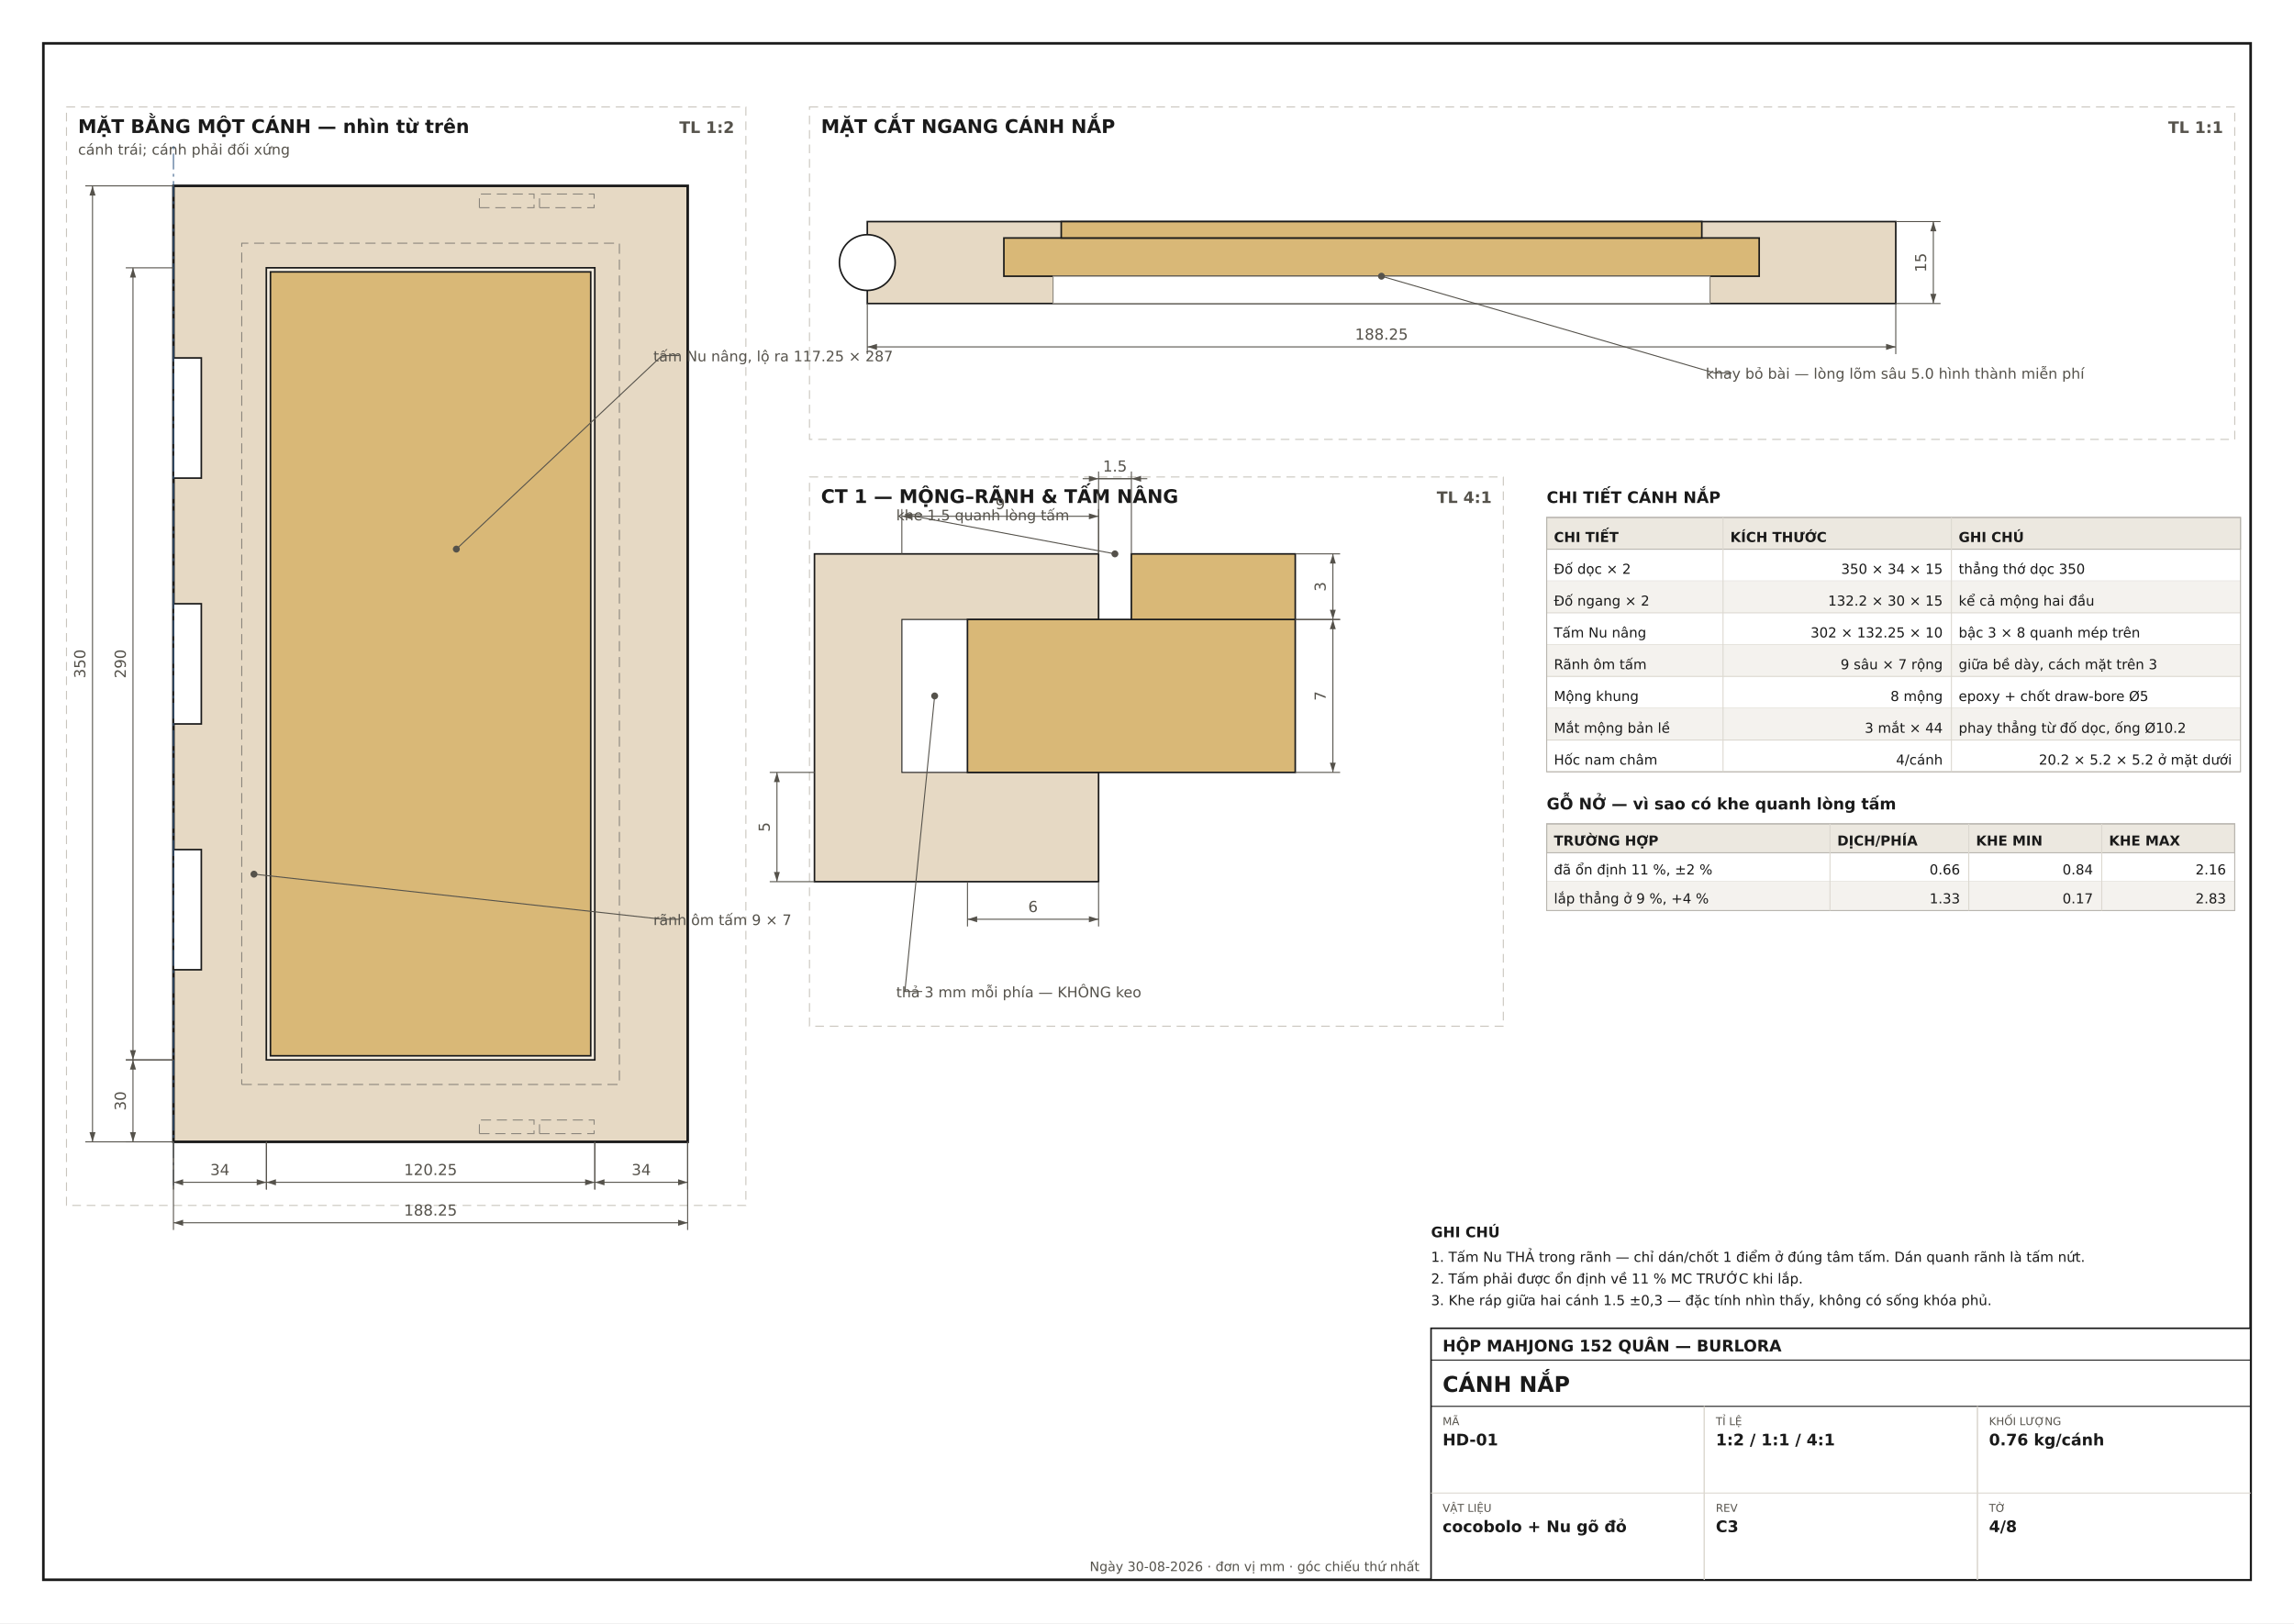
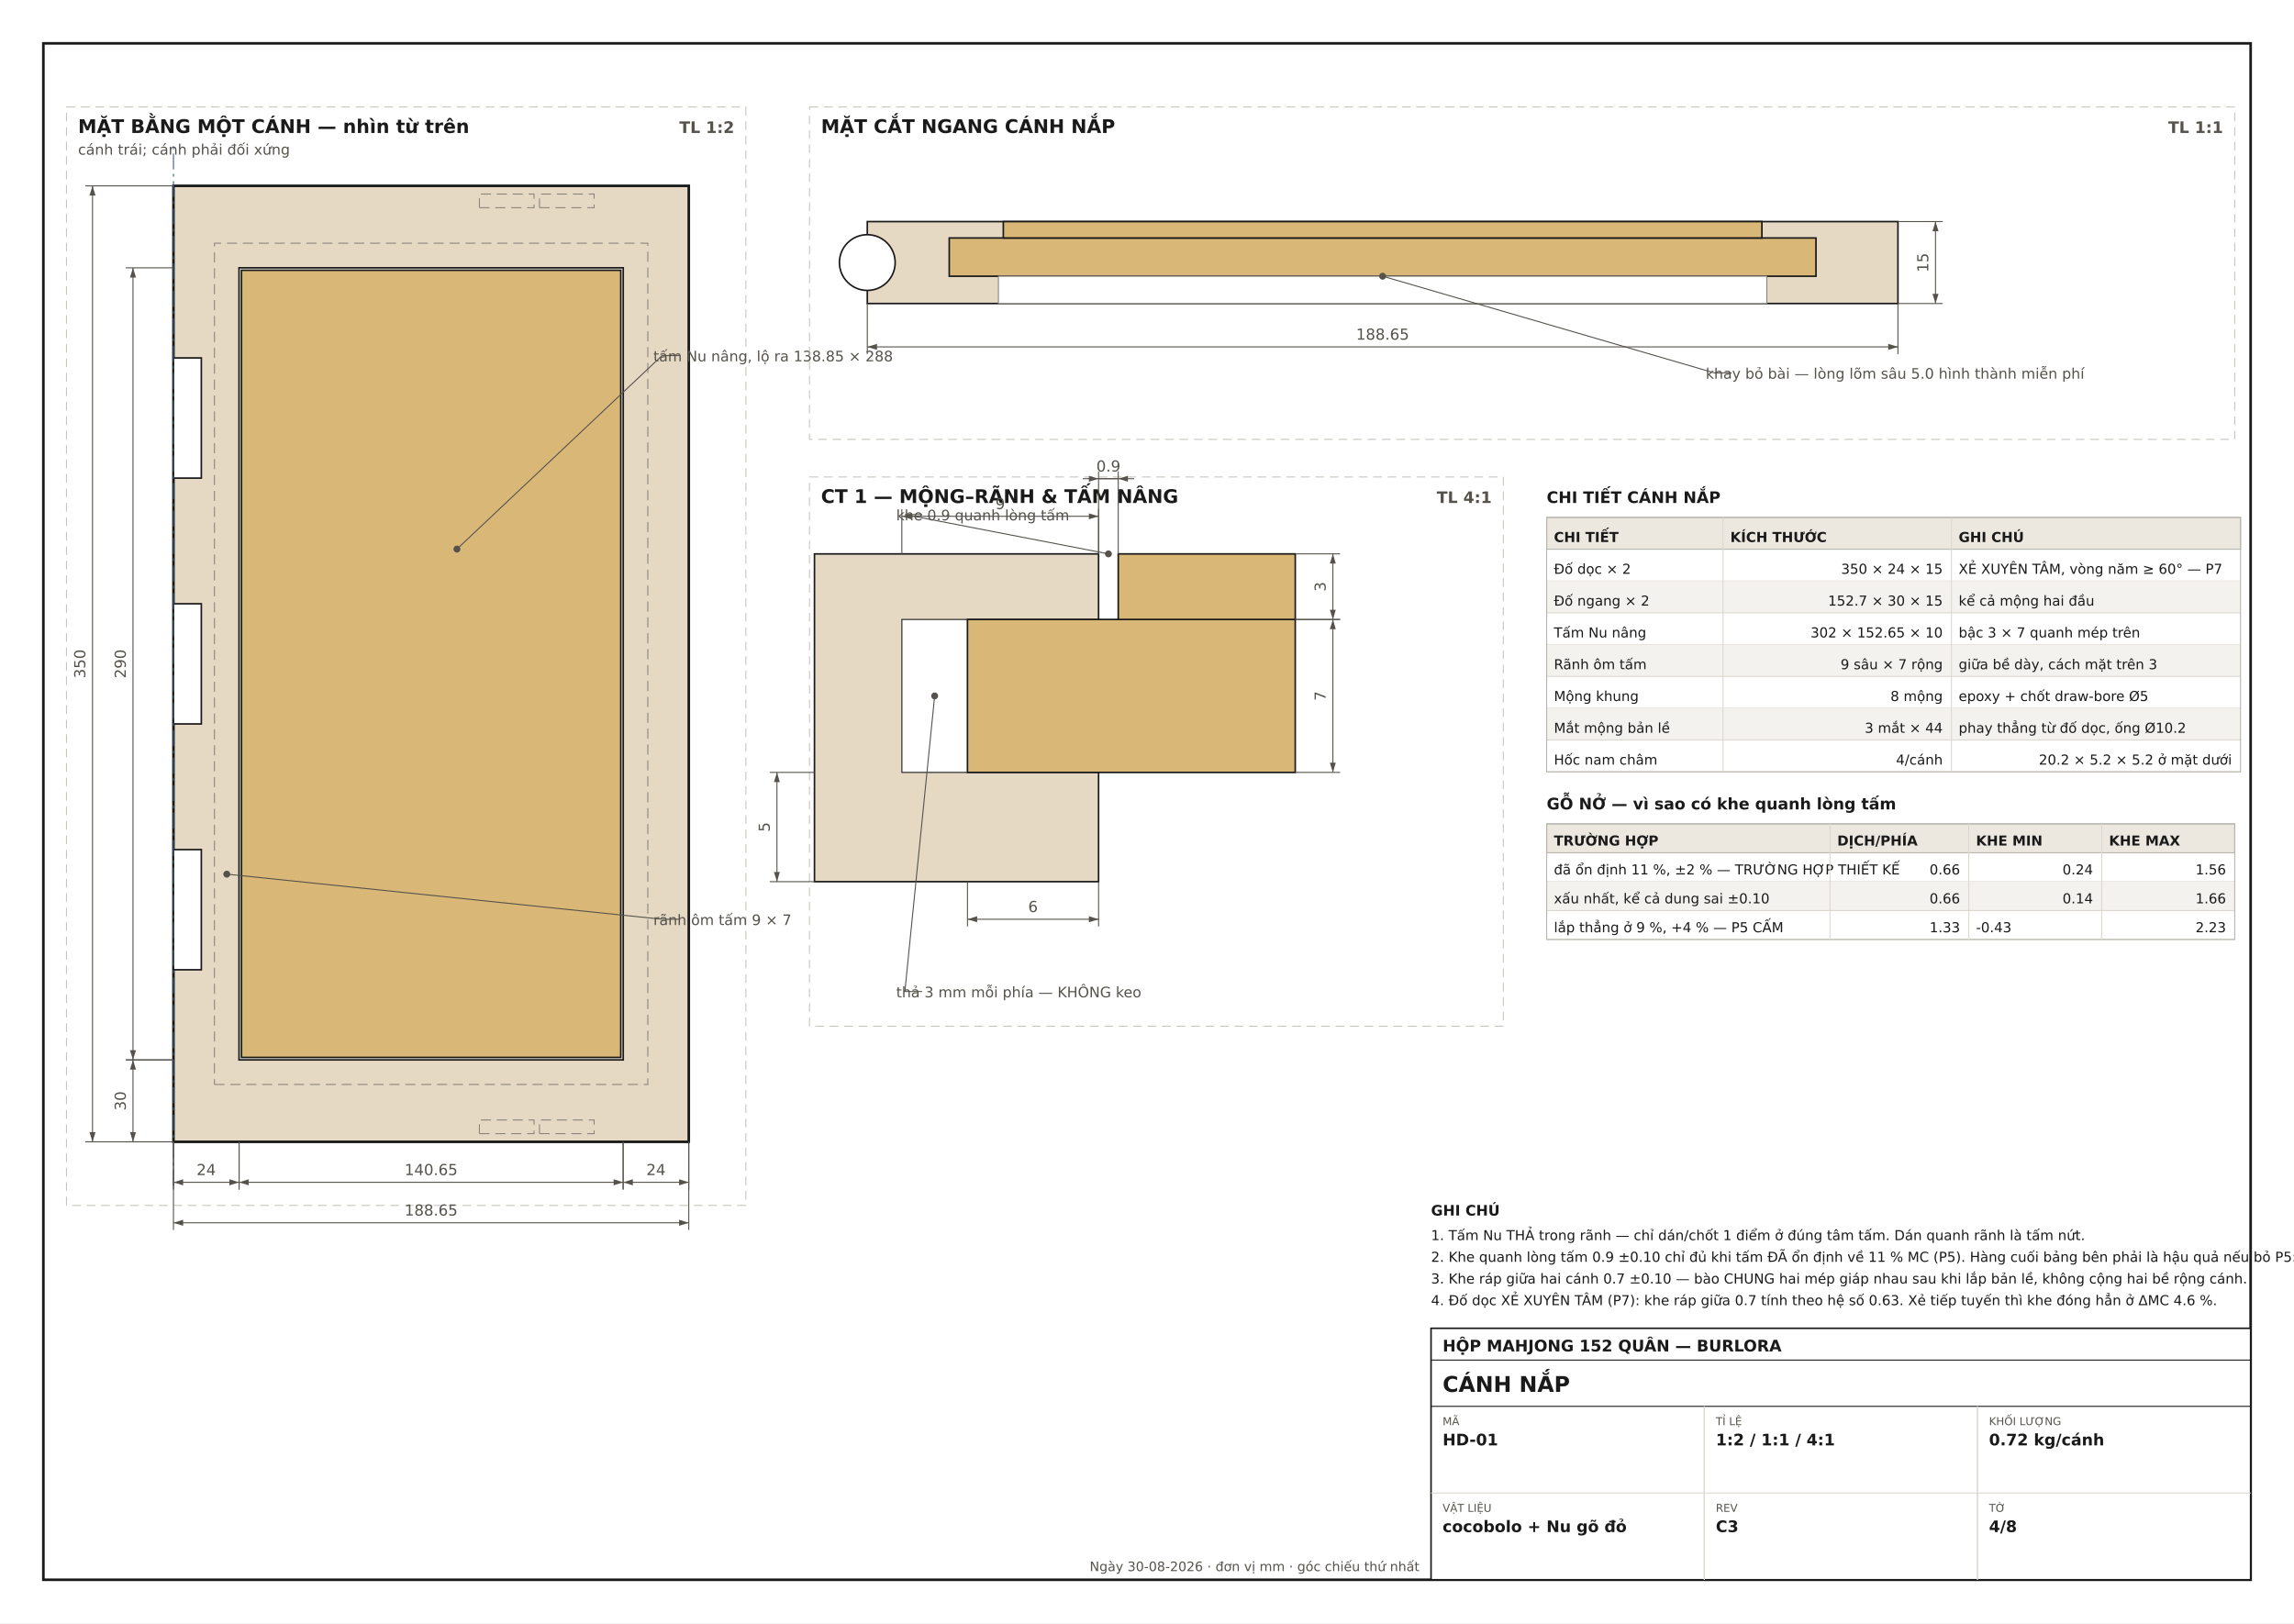
<svg xmlns="http://www.w3.org/2000/svg" width="1587" height="1123" viewBox="0 0 1587 1123" font-family="DejaVu Sans" font-size="10">
  <rect width="100%" height="100%" fill="#ffffff" />
  <rect x="30" y="30" width="1527" height="1063" fill="none" stroke="#1a1a1a" stroke-width="1.8" />
-   <text x="990" y="856" font-size="10" font-weight="bold" fill="#1a1a1a">GHI CHÚ</text>
-   <text x="990" y="873" font-size="9.5" fill="#1a1a1a">1. Tấm Nu THẢ trong rãnh — chỉ dán/chốt 1 điểm ở đúng tâm tấm. Dán quanh rãnh là tấm nứt.</text>
-   <text x="990" y="888" font-size="9.5" fill="#1a1a1a">2. Tấm phải được ổn định về 11 % MC TRƯỚC khi lắp.</text>
-   <text x="990" y="903" font-size="9.5" fill="#1a1a1a">3. Khe ráp giữa hai cánh 1.5 ±0,3 — đặc tính nhìn thấy, không có sống khóa phủ.</text>
+   <text x="990" y="841" font-size="10" font-weight="bold" fill="#1a1a1a">GHI CHÚ</text>
+   <text x="990" y="858" font-size="9.5" fill="#1a1a1a">1. Tấm Nu THẢ trong rãnh — chỉ dán/chốt 1 điểm ở đúng tâm tấm. Dán quanh rãnh là tấm nứt.</text>
+   <text x="990" y="873" font-size="9.5" fill="#1a1a1a">2. Khe quanh lòng tấm 0.9 ±0.10 chỉ đủ khi tấm ĐÃ ổn định về 11 % MC (P5). Hàng cuối bảng bên phải là hậu quả nếu bỏ P5: khe âm, tấm ép vỡ mộng khung.</text>
+   <text x="990" y="888" font-size="9.5" fill="#1a1a1a">3. Khe ráp giữa hai cánh 0.7 ±0.10 — bào CHUNG hai mép giáp nhau sau khi lắp bản lề, không cộng hai bề rộng cánh.</text>
+   <text x="990" y="903" font-size="9.5" fill="#1a1a1a">4. Đố dọc XẺ XUYÊN TÂM (P7): khe ráp giữa 0.7 tính theo hệ số 0.63. Xẻ tiếp tuyến thì khe đóng hẳn ở ΔMC 4.6 %.</text>
  <rect x="46" y="74" width="470" height="760" fill="none" stroke="#c9c5bd" stroke-width="0.7" stroke-dasharray="6,4" />
  <text x="54" y="92" font-size="13" font-weight="bold" fill="#1a1a1a">MẶT BẰNG MỘT CÁNH — nhìn từ trên</text>
  <text x="54" y="107" font-size="10" fill="#55524b">cánh trái; cánh phải đối xứng</text>
  <text x="508" y="92" text-anchor="end" font-size="11" font-weight="bold" fill="#55524b">TL 1:2</text>
-   <rect x="120.00" y="128.58" width="355.75" height="661.42" fill="#e6d9c4" stroke="#1a1a1a" stroke-width="1.8" />
-   <rect x="184.25" y="185.28" width="227.24" height="548.03" fill="#f6efe2" stroke="#1a1a1a" stroke-width="1.1" />
-   <rect x="187.09" y="188.11" width="221.57" height="542.36" fill="#d9b877" stroke="#1a1a1a" stroke-width="1.1" />
-   <path d="M 167.24,750.31 L 428.50,750.31 L 428.50,168.27 L 167.24,168.27 L 167.24,750.31" fill="none" stroke="#8a857c" stroke-width="0.7" stroke-dasharray="7,4" />
+   <rect x="120.00" y="128.58" width="356.50" height="661.42" fill="#e6d9c4" stroke="#1a1a1a" stroke-width="1.8" />
+   <rect x="165.35" y="185.28" width="265.80" height="548.03" fill="#f6efe2" stroke="#1a1a1a" stroke-width="1.1" />
+   <rect x="167.06" y="186.98" width="262.39" height="544.63" fill="#d9b877" stroke="#1a1a1a" stroke-width="1.1" />
+   <path d="M 148.35,750.31 L 448.16,750.31 L 448.16,168.27 L 148.35,168.27 L 148.35,750.31" fill="none" stroke="#8a857c" stroke-width="0.7" stroke-dasharray="7,4" />
  <rect x="120.00" y="587.80" width="19.28" height="83.15" fill="#ffffff" stroke="#1a1a1a" stroke-width="1.1" />
  <rect x="120.00" y="417.72" width="19.28" height="83.15" fill="#ffffff" stroke="#1a1a1a" stroke-width="1.1" />
  <rect x="120.00" y="247.64" width="19.28" height="83.15" fill="#ffffff" stroke="#1a1a1a" stroke-width="1.1" />
  <path d="M 120.00,820.24 L 120.00,98.35" fill="none" stroke="#3a5f8a" stroke-width="0.7" stroke-dasharray="11,3,2,3" />
  <path d="M 331.65,784.33 L 369.45,784.33 L 369.45,774.88 L 331.65,774.88 L 331.65,784.33" fill="none" stroke="#8a857c" stroke-width="0.7" stroke-dasharray="7,4" />
  <path d="M 331.65,143.70 L 369.45,143.70 L 369.45,134.25 L 331.65,134.25 L 331.65,143.70" fill="none" stroke="#8a857c" stroke-width="0.7" stroke-dasharray="7,4" />
  <path d="M 373.23,784.33 L 411.02,784.33 L 411.02,774.88 L 373.23,774.88 L 373.23,784.33" fill="none" stroke="#8a857c" stroke-width="0.7" stroke-dasharray="7,4" />
  <path d="M 373.23,143.70 L 411.02,143.70 L 411.02,134.25 L 373.23,134.25 L 373.23,143.70" fill="none" stroke="#8a857c" stroke-width="0.7" stroke-dasharray="7,4" />
  <line x1="120.0" y1="790.0" x2="120.0" y2="823.0" stroke="#55524b" stroke-width="0.7" />
-   <line x1="184.3" y1="790.0" x2="184.3" y2="823.0" stroke="#55524b" stroke-width="0.7" />
-   <line x1="120.0" y1="818.0" x2="184.3" y2="818.0" stroke="#55524b" stroke-width="0.7" />
+   <line x1="165.4" y1="790.0" x2="165.4" y2="823.0" stroke="#55524b" stroke-width="0.7" />
+   <line x1="120.0" y1="818.0" x2="165.4" y2="818.0" stroke="#55524b" stroke-width="0.7" />
  <polygon points="120.0,818.0 126.7,815.9 126.7,820.1" fill="#55524b" />
-   <polygon points="184.3,818.0 177.6,820.1 177.6,815.9" fill="#55524b" />
-   <text x="152.126" y="813.0" text-anchor="middle" font-size="10.5" fill="#55524b">34</text>
-   <line x1="184.3" y1="790.0" x2="184.3" y2="823.0" stroke="#55524b" stroke-width="0.7" />
-   <line x1="411.5" y1="790.0" x2="411.5" y2="823.0" stroke="#55524b" stroke-width="0.7" />
-   <line x1="184.3" y1="818.0" x2="411.5" y2="818.0" stroke="#55524b" stroke-width="0.7" />
-   <polygon points="184.3,818.0 190.9,815.9 190.9,820.1" fill="#55524b" />
-   <polygon points="411.5,818.0 404.8,820.1 404.8,815.9" fill="#55524b" />
-   <text x="297.874" y="813.0" text-anchor="middle" font-size="10.5" fill="#55524b">120.25</text>
-   <line x1="411.5" y1="790.0" x2="411.5" y2="823.0" stroke="#55524b" stroke-width="0.7" />
-   <line x1="475.7" y1="790.0" x2="475.7" y2="823.0" stroke="#55524b" stroke-width="0.7" />
-   <line x1="411.5" y1="818.0" x2="475.7" y2="818.0" stroke="#55524b" stroke-width="0.7" />
-   <polygon points="411.5,818.0 418.2,815.9 418.2,820.1" fill="#55524b" />
-   <polygon points="475.7,818.0 469.1,820.1 469.1,815.9" fill="#55524b" />
-   <text x="443.622" y="813.0" text-anchor="middle" font-size="10.5" fill="#55524b">34</text>
+   <polygon points="165.4,818.0 158.7,820.1 158.7,815.9" fill="#55524b" />
+   <text x="142.677" y="813.0" text-anchor="middle" font-size="10.5" fill="#55524b">24</text>
+   <line x1="165.4" y1="790.0" x2="165.4" y2="823.0" stroke="#55524b" stroke-width="0.7" />
+   <line x1="431.1" y1="790.0" x2="431.1" y2="823.0" stroke="#55524b" stroke-width="0.7" />
+   <line x1="165.4" y1="818.0" x2="431.1" y2="818.0" stroke="#55524b" stroke-width="0.7" />
+   <polygon points="165.4,818.0 172.0,815.9 172.0,820.1" fill="#55524b" />
+   <polygon points="431.1,818.0 424.5,820.1 424.5,815.9" fill="#55524b" />
+   <text x="298.252" y="813.0" text-anchor="middle" font-size="10.5" fill="#55524b">140.65</text>
+   <line x1="431.1" y1="790.0" x2="431.1" y2="823.0" stroke="#55524b" stroke-width="0.7" />
+   <line x1="476.5" y1="790.0" x2="476.5" y2="823.0" stroke="#55524b" stroke-width="0.7" />
+   <line x1="431.1" y1="818.0" x2="476.5" y2="818.0" stroke="#55524b" stroke-width="0.7" />
+   <polygon points="431.1,818.0 437.8,815.9 437.8,820.1" fill="#55524b" />
+   <polygon points="476.5,818.0 469.8,820.1 469.8,815.9" fill="#55524b" />
+   <text x="453.827" y="813.0" text-anchor="middle" font-size="10.5" fill="#55524b">24</text>
  <line x1="120.0" y1="790.0" x2="120.0" y2="851.0" stroke="#55524b" stroke-width="0.7" />
-   <line x1="475.7" y1="790.0" x2="475.7" y2="851.0" stroke="#55524b" stroke-width="0.7" />
-   <line x1="120.0" y1="846.0" x2="475.7" y2="846.0" stroke="#55524b" stroke-width="0.7" />
+   <line x1="476.5" y1="790.0" x2="476.5" y2="851.0" stroke="#55524b" stroke-width="0.7" />
+   <line x1="120.0" y1="846.0" x2="476.5" y2="846.0" stroke="#55524b" stroke-width="0.7" />
  <polygon points="120.0,846.0 126.7,843.9 126.7,848.1" fill="#55524b" />
-   <polygon points="475.7,846.0 469.1,848.1 469.1,843.9" fill="#55524b" />
-   <text x="297.874" y="841.0" text-anchor="middle" font-size="10.5" fill="#55524b">188.25</text>
+   <polygon points="476.5,846.0 469.8,848.1 469.8,843.9" fill="#55524b" />
+   <text x="298.252" y="841.0" text-anchor="middle" font-size="10.5" fill="#55524b">188.65</text>
  <line x1="120.0" y1="790.0" x2="87.0" y2="790.0" stroke="#55524b" stroke-width="0.7" />
  <line x1="120.0" y1="733.3" x2="87.0" y2="733.3" stroke="#55524b" stroke-width="0.7" />
  <line x1="92.0" y1="790.0" x2="92.0" y2="733.3" stroke="#55524b" stroke-width="0.7" />
  <polygon points="92.0,790.0 89.9,783.3 94.1,783.3" fill="#55524b" />
  <polygon points="92.0,733.3 94.1,740.0 89.9,740.0" fill="#55524b" />
  <g transform="translate(87.0,761.7) rotate(-90)">
    <text x="0" y="0" text-anchor="middle" font-size="10.5" fill="#55524b">30</text>
  </g>
  <line x1="120.0" y1="733.3" x2="87.0" y2="733.3" stroke="#55524b" stroke-width="0.7" />
  <line x1="120.0" y1="185.3" x2="87.0" y2="185.3" stroke="#55524b" stroke-width="0.7" />
  <line x1="92.0" y1="733.3" x2="92.0" y2="185.3" stroke="#55524b" stroke-width="0.7" />
  <polygon points="92.0,733.3 89.9,726.6 94.1,726.6" fill="#55524b" />
  <polygon points="92.0,185.3 94.1,192.0 89.9,192.0" fill="#55524b" />
  <g transform="translate(87.0,459.3) rotate(-90)">
    <text x="0" y="0" text-anchor="middle" font-size="10.5" fill="#55524b">290</text>
  </g>
  <line x1="120.0" y1="790.0" x2="59.0" y2="790.0" stroke="#55524b" stroke-width="0.7" />
  <line x1="120.0" y1="128.6" x2="59.0" y2="128.6" stroke="#55524b" stroke-width="0.7" />
  <line x1="64.0" y1="790.0" x2="64.0" y2="128.6" stroke="#55524b" stroke-width="0.7" />
  <polygon points="64.0,790.0 61.9,783.3 66.1,783.3" fill="#55524b" />
  <polygon points="64.0,128.6 66.1,135.3 61.9,135.3" fill="#55524b" />
  <g transform="translate(59.0,459.3) rotate(-90)">
    <text x="0" y="0" text-anchor="middle" font-size="10.5" fill="#55524b">350</text>
  </g>
-   <polyline points="315.7,379.9 458.0,246.0 470.0,246.0" fill="none" stroke="#55524b" stroke-width="0.7" />
-   <circle cx="315.7" cy="379.9" r="2.4" fill="#55524b" />
-   <text x="452" y="250" text-anchor="start" font-size="10" fill="#55524b">tấm Nu nâng, lộ ra 117.25 × 287</text>
-   <polyline points="175.7,604.8 458.0,636.0 470.0,636.0" fill="none" stroke="#55524b" stroke-width="0.7" />
-   <circle cx="175.7" cy="604.8" r="2.4" fill="#55524b" />
+   <polyline points="316.1,379.9 458.0,246.0 470.0,246.0" fill="none" stroke="#55524b" stroke-width="0.7" />
+   <circle cx="316.1" cy="379.9" r="2.4" fill="#55524b" />
+   <text x="452" y="250" text-anchor="start" font-size="10" fill="#55524b">tấm Nu nâng, lộ ra 138.85 × 288</text>
+   <polyline points="156.9,604.8 458.0,636.0 470.0,636.0" fill="none" stroke="#55524b" stroke-width="0.7" />
+   <circle cx="156.9" cy="604.8" r="2.4" fill="#55524b" />
  <text x="452" y="640" text-anchor="start" font-size="10" fill="#55524b">rãnh ôm tấm 9 × 7</text>
  <rect x="560" y="74" width="986" height="230" fill="none" stroke="#c9c5bd" stroke-width="0.7" stroke-dasharray="6,4" />
  <text x="568" y="92" font-size="13" font-weight="bold" fill="#1a1a1a">MẶT CẮT NGANG CÁNH NẮP</text>
  <text x="1538" y="92" text-anchor="end" font-size="11" font-weight="bold" fill="#55524b">TL 1:1</text>
-   <rect x="600.00" y="153.31" width="711.50" height="56.69" fill="#e6d9c4" stroke="#1a1a1a" stroke-width="1.1" />
-   <rect x="694.49" y="164.65" width="522.52" height="26.46" fill="#d9b877" stroke="#1a1a1a" stroke-width="1.1" />
-   <rect x="734.17" y="153.31" width="443.15" height="11.34" fill="#d9b877" stroke="#1a1a1a" stroke-width="1.1" />
-   <rect x="728.50" y="191.10" width="454.49" height="18.90" fill="#ffffff" stroke="#8a857c" stroke-width="0.7" />
+   <rect x="600.00" y="153.31" width="713.01" height="56.69" fill="#e6d9c4" stroke="#1a1a1a" stroke-width="1.1" />
+   <rect x="656.69" y="164.65" width="599.62" height="26.46" fill="#d9b877" stroke="#1a1a1a" stroke-width="1.1" />
+   <rect x="694.11" y="153.31" width="524.79" height="11.34" fill="#d9b877" stroke="#1a1a1a" stroke-width="1.1" />
+   <rect x="690.71" y="191.10" width="531.59" height="18.90" fill="#ffffff" stroke="#8a857c" stroke-width="0.7" />
  <circle cx="600.00" cy="181.65" r="19.28" fill="#ffffff" stroke="#1a1a1a" stroke-width="1.1" />
-   <line x1="1311.5" y1="210.0" x2="1342.5" y2="210.0" stroke="#55524b" stroke-width="0.7" />
-   <line x1="1311.5" y1="153.3" x2="1342.5" y2="153.3" stroke="#55524b" stroke-width="0.7" />
-   <line x1="1337.5" y1="210.0" x2="1337.5" y2="153.3" stroke="#55524b" stroke-width="0.7" />
-   <polygon points="1337.5,210.0 1335.4,203.3 1339.6,203.3" fill="#55524b" />
-   <polygon points="1337.5,153.3 1339.6,160.0 1335.4,160.0" fill="#55524b" />
-   <g transform="translate(1332.5,181.7) rotate(-90)">
+   <line x1="1313.0" y1="210.0" x2="1344.0" y2="210.0" stroke="#55524b" stroke-width="0.7" />
+   <line x1="1313.0" y1="153.3" x2="1344.0" y2="153.3" stroke="#55524b" stroke-width="0.7" />
+   <line x1="1339.0" y1="210.0" x2="1339.0" y2="153.3" stroke="#55524b" stroke-width="0.7" />
+   <polygon points="1339.0,210.0 1336.9,203.3 1341.1,203.3" fill="#55524b" />
+   <polygon points="1339.0,153.3 1341.1,160.0 1336.9,160.0" fill="#55524b" />
+   <g transform="translate(1334.0,181.7) rotate(-90)">
    <text x="0" y="0" text-anchor="middle" font-size="10.5" fill="#55524b">15</text>
  </g>
  <line x1="600.0" y1="210.0" x2="600.0" y2="245.0" stroke="#55524b" stroke-width="0.7" />
-   <line x1="1311.5" y1="210.0" x2="1311.5" y2="245.0" stroke="#55524b" stroke-width="0.7" />
-   <line x1="600.0" y1="240.0" x2="1311.5" y2="240.0" stroke="#55524b" stroke-width="0.7" />
+   <line x1="1313.0" y1="210.0" x2="1313.0" y2="245.0" stroke="#55524b" stroke-width="0.7" />
+   <line x1="600.0" y1="240.0" x2="1313.0" y2="240.0" stroke="#55524b" stroke-width="0.7" />
  <polygon points="600.0,240.0 606.7,237.9 606.7,242.1" fill="#55524b" />
-   <polygon points="1311.5,240.0 1304.8,242.1 1304.8,237.9" fill="#55524b" />
-   <text x="955.748" y="235.0" text-anchor="middle" font-size="10.5" fill="#55524b">188.25</text>
-   <polyline points="955.7,191.1 1186.0,258.0 1198.0,258.0" fill="none" stroke="#55524b" stroke-width="0.7" />
-   <circle cx="955.7" cy="191.1" r="2.4" fill="#55524b" />
+   <polygon points="1313.0,240.0 1306.3,242.1 1306.3,237.9" fill="#55524b" />
+   <text x="956.504" y="235.0" text-anchor="middle" font-size="10.5" fill="#55524b">188.65</text>
+   <polyline points="956.5,191.1 1186.0,258.0 1198.0,258.0" fill="none" stroke="#55524b" stroke-width="0.7" />
+   <circle cx="956.5" cy="191.1" r="2.4" fill="#55524b" />
  <text x="1180" y="262" text-anchor="start" font-size="10" fill="#55524b">khay bỏ bài — lòng lõm sâu 5.0 hình thành miễn phí</text>
  <rect x="560" y="330" width="480" height="380" fill="none" stroke="#c9c5bd" stroke-width="0.7" stroke-dasharray="6,4" />
  <text x="568" y="348" font-size="13" font-weight="bold" fill="#1a1a1a">CT 1 — MỘNG–RÃNH &amp; TẤM NÂNG</text>
  <text x="1032" y="348" text-anchor="end" font-size="11" font-weight="bold" fill="#55524b">TL 4:1</text>
  <rect x="563.46" y="383.23" width="196.54" height="226.77" fill="#e6d9c4" stroke="#1a1a1a" stroke-width="1.1" />
  <rect x="623.94" y="428.58" width="136.06" height="105.83" fill="#ffffff" stroke="#1a1a1a" stroke-width="0.7" />
  <rect x="669.29" y="428.58" width="226.77" height="105.83" fill="#d9b877" stroke="#1a1a1a" stroke-width="1.1" />
-   <rect x="782.68" y="383.23" width="113.39" height="45.35" fill="#d9b877" stroke="#1a1a1a" stroke-width="1.1" />
+   <rect x="773.61" y="383.23" width="122.46" height="45.35" fill="#d9b877" stroke="#1a1a1a" stroke-width="1.1" />
  <line x1="623.9" y1="383.2" x2="623.9" y2="352.2" stroke="#55524b" stroke-width="0.7" />
  <line x1="760.0" y1="383.2" x2="760.0" y2="352.2" stroke="#55524b" stroke-width="0.7" />
  <line x1="623.9" y1="357.2" x2="760.0" y2="357.2" stroke="#55524b" stroke-width="0.7" />
  <polygon points="623.9,357.2 630.6,355.2 630.6,359.3" fill="#55524b" />
  <polygon points="760.0,357.2 753.3,359.3 753.3,355.2" fill="#55524b" />
  <text x="691.968" y="352.228" text-anchor="middle" font-size="10.5" fill="#55524b">9</text>
  <line x1="669.3" y1="610.0" x2="669.3" y2="641.0" stroke="#55524b" stroke-width="0.7" />
  <line x1="760.0" y1="610.0" x2="760.0" y2="641.0" stroke="#55524b" stroke-width="0.7" />
  <line x1="669.3" y1="636.0" x2="760.0" y2="636.0" stroke="#55524b" stroke-width="0.7" />
  <polygon points="669.3,636.0 676.0,633.9 676.0,638.1" fill="#55524b" />
  <polygon points="760.0,636.0 753.3,638.1 753.3,633.9" fill="#55524b" />
  <text x="714.646" y="631.0" text-anchor="middle" font-size="10.5" fill="#55524b">6</text>
  <line x1="760.0" y1="383.2" x2="760.0" y2="326.2" stroke="#55524b" stroke-width="0.7" />
-   <line x1="782.7" y1="383.2" x2="782.7" y2="326.2" stroke="#55524b" stroke-width="0.7" />
-   <line x1="760.0" y1="331.2" x2="782.7" y2="331.2" stroke="#55524b" stroke-width="0.7" />
-   <line x1="749.0" y1="331.2" x2="793.7" y2="331.2" stroke="#55524b" stroke-width="0.7" />
+   <line x1="773.6" y1="383.2" x2="773.6" y2="326.2" stroke="#55524b" stroke-width="0.7" />
+   <line x1="760.0" y1="331.2" x2="773.6" y2="331.2" stroke="#55524b" stroke-width="0.7" />
+   <line x1="749.0" y1="331.2" x2="784.6" y2="331.2" stroke="#55524b" stroke-width="0.7" />
  <polygon points="760.0,331.2 753.3,333.3 753.3,329.2" fill="#55524b" />
-   <polygon points="782.7,331.2 789.4,329.2 789.4,333.3" fill="#55524b" />
-   <text x="771.339" y="326.228" text-anchor="middle" font-size="10.5" fill="#55524b">1.5</text>
+   <polygon points="773.6,331.2 780.3,329.2 780.3,333.3" fill="#55524b" />
+   <text x="766.803" y="326.228" text-anchor="middle" font-size="10.5" fill="#55524b">0.9</text>
  <line x1="896.1" y1="534.4" x2="927.1" y2="534.4" stroke="#55524b" stroke-width="0.7" />
  <line x1="896.1" y1="428.6" x2="927.1" y2="428.6" stroke="#55524b" stroke-width="0.7" />
  <line x1="922.1" y1="534.4" x2="922.1" y2="428.6" stroke="#55524b" stroke-width="0.7" />
  <polygon points="922.1,534.4 920.0,527.7 924.1,527.7" fill="#55524b" />
  <polygon points="922.1,428.6 924.1,435.3 920.0,435.3" fill="#55524b" />
  <g transform="translate(917.1,481.5) rotate(-90)">
    <text x="0" y="0" text-anchor="middle" font-size="10.5" fill="#55524b">7</text>
  </g>
  <line x1="896.1" y1="428.6" x2="927.1" y2="428.6" stroke="#55524b" stroke-width="0.7" />
  <line x1="896.1" y1="383.2" x2="927.1" y2="383.2" stroke="#55524b" stroke-width="0.7" />
  <line x1="922.1" y1="428.6" x2="922.1" y2="383.2" stroke="#55524b" stroke-width="0.7" />
  <polygon points="922.1,428.6 920.0,421.9 924.1,421.9" fill="#55524b" />
  <polygon points="922.1,383.2 924.1,389.9 920.0,389.9" fill="#55524b" />
  <g transform="translate(917.1,405.9) rotate(-90)">
    <text x="0" y="0" text-anchor="middle" font-size="10.5" fill="#55524b">3</text>
  </g>
  <line x1="563.5" y1="610.0" x2="532.5" y2="610.0" stroke="#55524b" stroke-width="0.7" />
  <line x1="563.5" y1="534.4" x2="532.5" y2="534.4" stroke="#55524b" stroke-width="0.7" />
  <line x1="537.5" y1="610.0" x2="537.5" y2="534.4" stroke="#55524b" stroke-width="0.7" />
  <polygon points="537.5,610.0 535.4,603.3 539.5,603.3" fill="#55524b" />
  <polygon points="537.5,534.4 539.5,541.1 535.4,541.1" fill="#55524b" />
  <g transform="translate(532.5,572.2) rotate(-90)">
    <text x="0" y="0" text-anchor="middle" font-size="10.5" fill="#55524b">5</text>
  </g>
  <polyline points="646.6,481.5 626.0,686.0 638.0,686.0" fill="none" stroke="#55524b" stroke-width="0.7" />
  <circle cx="646.6" cy="481.5" r="2.4" fill="#55524b" />
  <text x="620" y="690" text-anchor="start" font-size="10" fill="#55524b">thả 3 mm mỗi phía — KHÔNG keo</text>
-   <polyline points="771.3,383.2 626.0,356.0 638.0,356.0" fill="none" stroke="#55524b" stroke-width="0.7" />
-   <circle cx="771.3" cy="383.2" r="2.4" fill="#55524b" />
-   <text x="620" y="360" text-anchor="start" font-size="10" fill="#55524b">khe 1.5 quanh lòng tấm</text>
+   <polyline points="766.8,383.2 626.0,356.0 638.0,356.0" fill="none" stroke="#55524b" stroke-width="0.7" />
+   <circle cx="766.8" cy="383.2" r="2.4" fill="#55524b" />
+   <text x="620" y="360" text-anchor="start" font-size="10" fill="#55524b">khe 0.9 quanh lòng tấm</text>
  <text x="1070" y="348" font-size="11" font-weight="bold" fill="#1a1a1a">CHI TIẾT CÁNH NẮP</text>
  <rect x="1070" y="358" width="480" height="22" fill="#ece8e0" stroke="#b8b5ae" stroke-width="0.7" />
  <text x="1075" y="375" font-size="9.5" font-weight="bold" fill="#1a1a1a">CHI TIẾT</text>
  <text x="1197" y="375" font-size="9.5" font-weight="bold" fill="#1a1a1a">KÍCH THƯỚC</text>
  <text x="1355" y="375" font-size="9.5" font-weight="bold" fill="#1a1a1a">GHI CHÚ</text>
  <text x="1075" y="397" text-anchor="start" font-size="9.5" fill="#1a1a1a">Đố dọc × 2</text>
-   <text x="1344" y="397" text-anchor="end" font-size="9.5" fill="#1a1a1a">350 × 34 × 15</text>
-   <text x="1355" y="397" text-anchor="start" font-size="9.5" fill="#1a1a1a">thẳng thớ dọc 350</text>
+   <text x="1344" y="397" text-anchor="end" font-size="9.5" fill="#1a1a1a">350 × 24 × 15</text>
+   <text x="1355" y="397" text-anchor="start" font-size="9.5" fill="#1a1a1a">XẺ XUYÊN TÂM, vòng năm ≥ 60° — P7</text>
  <line x1="1070" y1="402.0" x2="1550" y2="402.0" stroke="#dcd8d0" stroke-width="0.7" />
  <rect x="1070" y="402" width="480" height="22" fill="#f4f2ee" />
  <text x="1075" y="419" text-anchor="start" font-size="9.5" fill="#1a1a1a">Đố ngang × 2</text>
-   <text x="1344" y="419" text-anchor="end" font-size="9.5" fill="#1a1a1a">132.2 × 30 × 15</text>
+   <text x="1344" y="419" text-anchor="end" font-size="9.5" fill="#1a1a1a">152.7 × 30 × 15</text>
  <text x="1355" y="419" text-anchor="start" font-size="9.5" fill="#1a1a1a">kể cả mộng hai đầu</text>
  <line x1="1070" y1="424.0" x2="1550" y2="424.0" stroke="#dcd8d0" stroke-width="0.7" />
  <text x="1075" y="441" text-anchor="start" font-size="9.5" fill="#1a1a1a">Tấm Nu nâng</text>
-   <text x="1344" y="441" text-anchor="end" font-size="9.5" fill="#1a1a1a">302 × 132.25 × 10</text>
-   <text x="1355" y="441" text-anchor="start" font-size="9.5" fill="#1a1a1a">bậc 3 × 8 quanh mép trên</text>
+   <text x="1344" y="441" text-anchor="end" font-size="9.5" fill="#1a1a1a">302 × 152.65 × 10</text>
+   <text x="1355" y="441" text-anchor="start" font-size="9.5" fill="#1a1a1a">bậc 3 × 7 quanh mép trên</text>
  <line x1="1070" y1="446.0" x2="1550" y2="446.0" stroke="#dcd8d0" stroke-width="0.7" />
  <rect x="1070" y="446" width="480" height="22" fill="#f4f2ee" />
  <text x="1075" y="463" text-anchor="start" font-size="9.5" fill="#1a1a1a">Rãnh ôm tấm</text>
  <text x="1344" y="463" text-anchor="end" font-size="9.5" fill="#1a1a1a">9 sâu × 7 rộng</text>
  <text x="1355" y="463" text-anchor="start" font-size="9.5" fill="#1a1a1a">giữa bề dày, cách mặt trên 3</text>
  <line x1="1070" y1="468.0" x2="1550" y2="468.0" stroke="#dcd8d0" stroke-width="0.7" />
  <text x="1075" y="485" text-anchor="start" font-size="9.5" fill="#1a1a1a">Mộng khung</text>
  <text x="1344" y="485" text-anchor="end" font-size="9.5" fill="#1a1a1a">8 mộng</text>
  <text x="1355" y="485" text-anchor="start" font-size="9.5" fill="#1a1a1a">epoxy + chốt draw-bore Ø5</text>
  <line x1="1070" y1="490.0" x2="1550" y2="490.0" stroke="#dcd8d0" stroke-width="0.7" />
  <rect x="1070" y="490" width="480" height="22" fill="#f4f2ee" />
  <text x="1075" y="507" text-anchor="start" font-size="9.5" fill="#1a1a1a">Mắt mộng bản lề</text>
  <text x="1344" y="507" text-anchor="end" font-size="9.5" fill="#1a1a1a">3 mắt × 44</text>
  <text x="1355" y="507" text-anchor="start" font-size="9.5" fill="#1a1a1a">phay thẳng từ đố dọc, ống Ø10.2</text>
  <line x1="1070" y1="512.0" x2="1550" y2="512.0" stroke="#dcd8d0" stroke-width="0.7" />
  <text x="1075" y="529" text-anchor="start" font-size="9.5" fill="#1a1a1a">Hốc nam châm</text>
  <text x="1344" y="529" text-anchor="end" font-size="9.5" fill="#1a1a1a">4/cánh</text>
  <text x="1544" y="529" text-anchor="end" font-size="9.5" fill="#1a1a1a">20.2 × 5.2 × 5.2 ở mặt dưới</text>
  <line x1="1070" y1="534.0" x2="1550" y2="534.0" stroke="#dcd8d0" stroke-width="0.7" />
  <rect x="1070" y="358" width="480" height="176" fill="none" stroke="#b8b5ae" stroke-width="0.7" />
  <line x1="1192.0" y1="358" x2="1192.0" y2="534" stroke="#dcd8d0" stroke-width="0.7" />
  <line x1="1350.0" y1="358" x2="1350.0" y2="534" stroke="#dcd8d0" stroke-width="0.7" />
  <text x="1070" y="560" font-size="11" font-weight="bold" fill="#1a1a1a">GỖ NỞ — vì sao có khe quanh lòng tấm</text>
  <rect x="1070" y="570" width="476" height="20" fill="#ece8e0" stroke="#b8b5ae" stroke-width="0.7" />
  <text x="1075" y="585" font-size="9.5" font-weight="bold" fill="#1a1a1a">TRƯỜNG HỢP</text>
  <text x="1271" y="585" font-size="9.5" font-weight="bold" fill="#1a1a1a">DỊCH/PHÍA</text>
  <text x="1367" y="585" font-size="9.5" font-weight="bold" fill="#1a1a1a">KHE MIN</text>
  <text x="1459" y="585" font-size="9.5" font-weight="bold" fill="#1a1a1a">KHE MAX</text>
-   <text x="1075" y="605" text-anchor="start" font-size="9.5" fill="#1a1a1a">đã ổn định 11 %, ±2 %</text>
+   <text x="1075" y="605" text-anchor="start" font-size="9.5" fill="#1a1a1a">đã ổn định 11 %, ±2 % — TRƯỜNG HỢP THIẾT KẾ</text>
  <text x="1356" y="605" text-anchor="end" font-size="9.5" fill="#1a1a1a">0.66</text>
-   <text x="1448" y="605" text-anchor="end" font-size="9.5" fill="#1a1a1a">0.84</text>
-   <text x="1540" y="605" text-anchor="end" font-size="9.5" fill="#1a1a1a">2.16</text>
+   <text x="1448" y="605" text-anchor="end" font-size="9.5" fill="#1a1a1a">0.24</text>
+   <text x="1540" y="605" text-anchor="end" font-size="9.5" fill="#1a1a1a">1.56</text>
  <line x1="1070" y1="610.0" x2="1546" y2="610.0" stroke="#dcd8d0" stroke-width="0.7" />
  <rect x="1070" y="610" width="476" height="20" fill="#f4f2ee" />
-   <text x="1075" y="625" text-anchor="start" font-size="9.5" fill="#1a1a1a">lắp thẳng ở 9 %, +4 %</text>
-   <text x="1356" y="625" text-anchor="end" font-size="9.5" fill="#1a1a1a">1.33</text>
-   <text x="1448" y="625" text-anchor="end" font-size="9.5" fill="#1a1a1a">0.17</text>
-   <text x="1540" y="625" text-anchor="end" font-size="9.5" fill="#1a1a1a">2.83</text>
+   <text x="1075" y="625" text-anchor="start" font-size="9.5" fill="#1a1a1a">xấu nhất, kể cả dung sai ±0.10</text>
+   <text x="1356" y="625" text-anchor="end" font-size="9.5" fill="#1a1a1a">0.66</text>
+   <text x="1448" y="625" text-anchor="end" font-size="9.5" fill="#1a1a1a">0.14</text>
+   <text x="1540" y="625" text-anchor="end" font-size="9.5" fill="#1a1a1a">1.66</text>
  <line x1="1070" y1="630.0" x2="1546" y2="630.0" stroke="#dcd8d0" stroke-width="0.7" />
-   <rect x="1070" y="570" width="476" height="60" fill="none" stroke="#b8b5ae" stroke-width="0.7" />
-   <line x1="1266.0" y1="570" x2="1266.0" y2="630" stroke="#dcd8d0" stroke-width="0.7" />
-   <line x1="1362.0" y1="570" x2="1362.0" y2="630" stroke="#dcd8d0" stroke-width="0.7" />
-   <line x1="1454.0" y1="570" x2="1454.0" y2="630" stroke="#dcd8d0" stroke-width="0.7" />
+   <text x="1075" y="645" text-anchor="start" font-size="9.5" fill="#1a1a1a">lắp thẳng ở 9 %, +4 % — P5 CẤM</text>
+   <text x="1356" y="645" text-anchor="end" font-size="9.5" fill="#1a1a1a">1.33</text>
+   <text x="1367" y="645" text-anchor="start" font-size="9.5" fill="#1a1a1a">-0.43</text>
+   <text x="1540" y="645" text-anchor="end" font-size="9.5" fill="#1a1a1a">2.23</text>
+   <line x1="1070" y1="650.0" x2="1546" y2="650.0" stroke="#dcd8d0" stroke-width="0.7" />
+   <rect x="1070" y="570" width="476" height="80" fill="none" stroke="#b8b5ae" stroke-width="0.7" />
+   <line x1="1266.0" y1="570" x2="1266.0" y2="650" stroke="#dcd8d0" stroke-width="0.7" />
+   <line x1="1362.0" y1="570" x2="1362.0" y2="650" stroke="#dcd8d0" stroke-width="0.7" />
+   <line x1="1454.0" y1="570" x2="1454.0" y2="650" stroke="#dcd8d0" stroke-width="0.7" />
  <rect x="990" y="919" width="567" height="174" fill="#fff" stroke="#1a1a1a" stroke-width="1.1" />
  <line x1="990" y1="941" x2="1557" y2="941" stroke="#1a1a1a" stroke-width="0.7" />
  <text x="998" y="935" font-size="11" font-weight="bold" fill="#1a1a1a">HỘP MAHJONG 152 QUÂN — BURLORA</text>
  <text x="998" y="963" font-size="15" font-weight="bold" fill="#1a1a1a">CÁNH NẮP</text>
  <line x1="990" y1="973" x2="1557" y2="973" stroke="#1a1a1a" stroke-width="0.7" />
  <text x="998.0" y="986.0" font-size="7.5" fill="#55524b">MÃ</text>
  <text x="998.0" y="1000.0" font-size="11" font-weight="bold" fill="#1a1a1a">HD-01</text>
  <text x="1187.0" y="986.0" font-size="7.5" fill="#55524b">TỈ LỆ</text>
  <text x="1187.0" y="1000.0" font-size="11" font-weight="bold" fill="#1a1a1a">1:2 / 1:1 / 4:1</text>
  <line x1="1179.0" y1="973" x2="1179.0" y2="1093" stroke="#dcd8d0" stroke-width="0.7" />
  <text x="1376.0" y="986.0" font-size="7.5" fill="#55524b">KHỐI LƯỢNG</text>
-   <text x="1376.0" y="1000.0" font-size="11" font-weight="bold" fill="#1a1a1a">0.76 kg/cánh</text>
+   <text x="1376.0" y="1000.0" font-size="11" font-weight="bold" fill="#1a1a1a">0.72 kg/cánh</text>
  <line x1="1368.0" y1="973" x2="1368.0" y2="1093" stroke="#dcd8d0" stroke-width="0.7" />
  <text x="998.0" y="1046.0" font-size="7.5" fill="#55524b">VẬT LIỆU</text>
  <text x="998.0" y="1060.0" font-size="11" font-weight="bold" fill="#1a1a1a">cocobolo + Nu gõ đỏ</text>
  <text x="1187.0" y="1046.0" font-size="7.5" fill="#55524b">REV</text>
  <text x="1187.0" y="1060.0" font-size="11" font-weight="bold" fill="#1a1a1a">C3</text>
  <line x1="1179.0" y1="973" x2="1179.0" y2="1093" stroke="#dcd8d0" stroke-width="0.7" />
  <text x="1376.0" y="1046.0" font-size="7.5" fill="#55524b">TỜ</text>
  <text x="1376.0" y="1060.0" font-size="11" font-weight="bold" fill="#1a1a1a">4/8</text>
  <line x1="1368.0" y1="973" x2="1368.0" y2="1093" stroke="#dcd8d0" stroke-width="0.7" />
  <line x1="990" y1="1033.0" x2="1557" y2="1033.0" stroke="#dcd8d0" stroke-width="0.7" />
  <text x="982" y="1087" text-anchor="end" font-size="9" fill="#55524b">Ngày 30-08-2026 · đơn vị mm · góc chiếu thứ nhất</text>
</svg>
